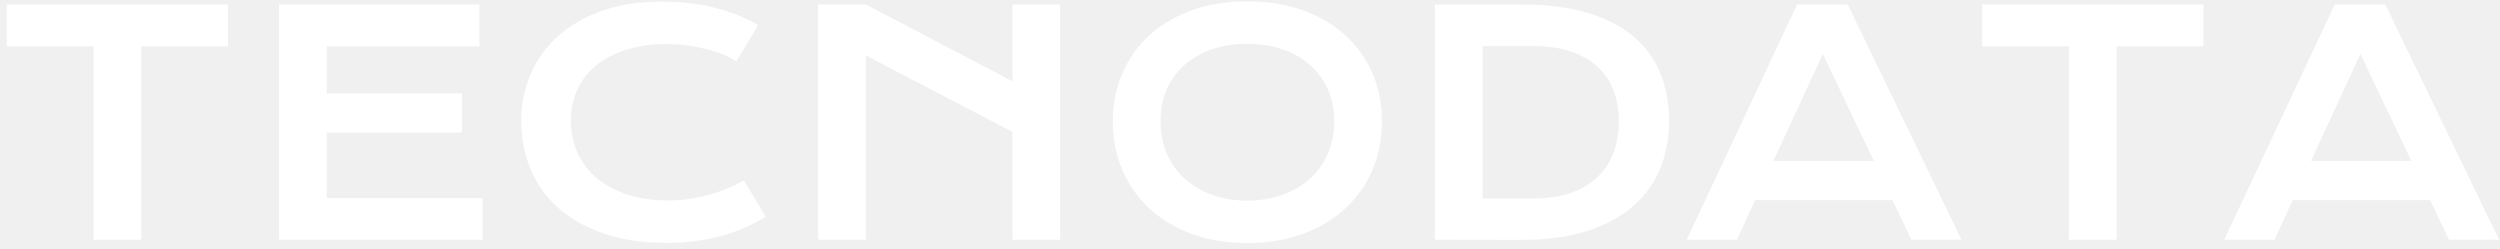
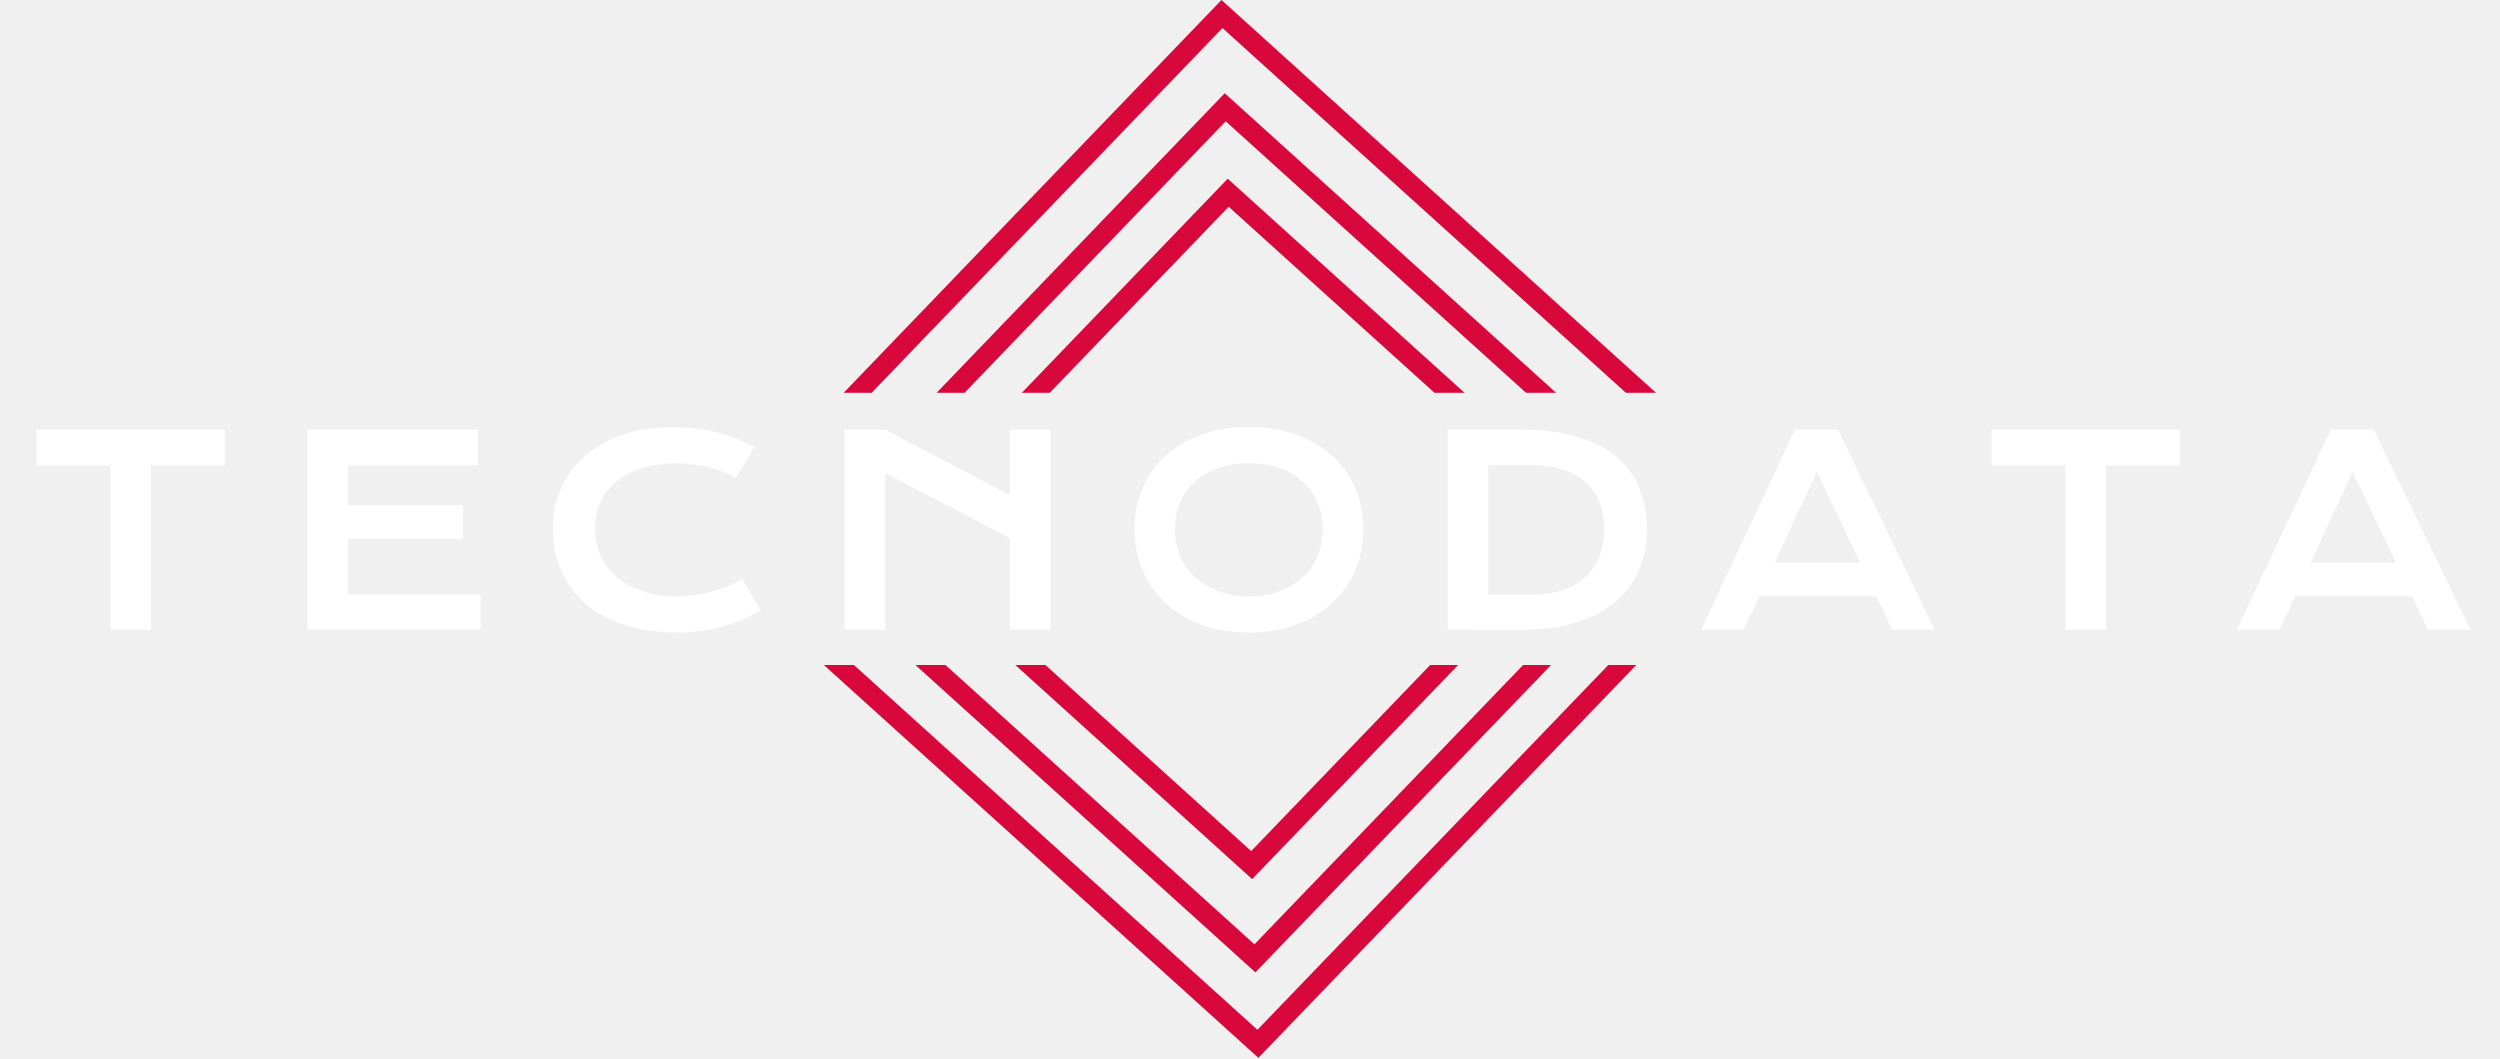
- <svg xmlns="http://www.w3.org/2000/svg" width="292" height="29" viewBox="0 0 292 29" fill="none">
-   <path d="M10.922 5.412H0.779V0.525H26.637V5.412H16.494V28H10.922V5.412ZM32.596 0.525H55.992V5.412H38.168V10.896H53.953V15.484H38.168V23.131H56.361V28H32.596V0.525ZM60.879 14.096C60.879 12.139 61.248 10.316 61.986 8.629C62.725 6.93 63.791 5.459 65.186 4.217C66.592 2.963 68.303 1.979 70.318 1.264C72.346 0.549 74.637 0.191 77.191 0.191C79.43 0.191 81.481 0.42 83.344 0.877C85.219 1.322 86.959 2.008 88.564 2.934L85.998 7.152C85.518 6.836 84.961 6.555 84.328 6.309C83.707 6.062 83.039 5.857 82.324 5.693C81.621 5.518 80.889 5.383 80.127 5.289C79.377 5.195 78.633 5.148 77.894 5.148C76.113 5.148 74.525 5.371 73.131 5.816C71.736 6.25 70.559 6.865 69.598 7.662C68.648 8.447 67.922 9.391 67.418 10.492C66.926 11.582 66.68 12.783 66.68 14.096C66.68 15.455 66.938 16.703 67.453 17.84C67.969 18.977 68.713 19.961 69.686 20.793C70.67 21.613 71.865 22.258 73.272 22.727C74.689 23.184 76.289 23.412 78.07 23.412C78.879 23.412 79.682 23.354 80.478 23.236C81.275 23.119 82.043 22.961 82.781 22.762C83.531 22.551 84.252 22.305 84.943 22.023C85.635 21.73 86.279 21.414 86.877 21.074L89.443 25.293C87.943 26.254 86.209 27.01 84.24 27.561C82.272 28.1 80.18 28.369 77.965 28.369C75.141 28.369 72.662 28.006 70.529 27.279C68.397 26.541 66.615 25.533 65.186 24.256C63.756 22.967 62.678 21.455 61.951 19.721C61.236 17.975 60.879 16.1 60.879 14.096ZM95.561 0.525H101.133L118.254 9.49V0.525H123.826V28H118.254V15.396L101.133 6.484V28H95.561V0.525ZM129.979 14.184C129.979 12.109 130.359 10.211 131.121 8.488C131.883 6.766 132.949 5.289 134.32 4.059C135.703 2.816 137.355 1.855 139.277 1.176C141.211 0.496 143.35 0.156 145.693 0.156C148.025 0.156 150.158 0.496 152.092 1.176C154.025 1.855 155.678 2.816 157.049 4.059C158.432 5.289 159.504 6.766 160.266 8.488C161.027 10.211 161.408 12.109 161.408 14.184C161.408 16.27 161.027 18.186 160.266 19.932C159.504 21.666 158.432 23.16 157.049 24.414C155.678 25.668 154.025 26.646 152.092 27.35C150.158 28.041 148.025 28.387 145.693 28.387C143.35 28.387 141.211 28.041 139.277 27.35C137.355 26.646 135.703 25.668 134.32 24.414C132.949 23.16 131.883 21.666 131.121 19.932C130.359 18.186 129.979 16.27 129.979 14.184ZM135.551 14.184C135.551 15.602 135.803 16.879 136.307 18.016C136.822 19.152 137.531 20.125 138.434 20.934C139.348 21.73 140.42 22.346 141.65 22.779C142.893 23.213 144.24 23.43 145.693 23.43C147.146 23.43 148.488 23.213 149.719 22.779C150.961 22.346 152.033 21.73 152.936 20.934C153.838 20.125 154.547 19.152 155.062 18.016C155.578 16.879 155.836 15.602 155.836 14.184C155.836 12.766 155.578 11.494 155.062 10.369C154.547 9.244 153.838 8.295 152.936 7.521C152.033 6.736 150.961 6.139 149.719 5.729C148.488 5.318 147.146 5.113 145.693 5.113C144.24 5.113 142.893 5.318 141.65 5.729C140.42 6.139 139.348 6.736 138.434 7.521C137.531 8.295 136.822 9.244 136.307 10.369C135.803 11.494 135.551 12.766 135.551 14.184ZM167.596 0.525H177.668C180.609 0.525 183.164 0.842 185.332 1.475C187.5 2.107 189.293 3.016 190.711 4.199C192.141 5.371 193.201 6.801 193.893 8.488C194.596 10.164 194.947 12.051 194.947 14.148C194.947 16.141 194.602 17.986 193.91 19.686C193.219 21.373 192.164 22.838 190.746 24.08C189.328 25.311 187.535 26.277 185.367 26.98C183.199 27.672 180.645 28.018 177.703 28.018L167.596 28V0.525ZM179.039 23.184C180.703 23.184 182.162 22.973 183.416 22.551C184.67 22.117 185.713 21.508 186.545 20.723C187.389 19.938 188.021 18.988 188.443 17.875C188.865 16.762 189.076 15.52 189.076 14.148C189.076 12.801 188.865 11.588 188.443 10.51C188.021 9.42 187.389 8.5 186.545 7.75C185.713 6.988 184.67 6.402 183.416 5.992C182.162 5.582 180.703 5.377 179.039 5.377H173.168V23.184H179.039ZM209.906 0.525H215.812L229.102 28H223.248L221.051 23.377H205.002L202.875 28H197.004L209.906 0.525ZM218.854 18.789L212.912 6.309L207.129 18.789H218.854ZM241.652 5.412H231.51V0.525H257.367V5.412H247.225V28H241.652V5.412ZM272.695 0.525H278.602L291.891 28H286.037L283.84 23.377H267.791L265.664 28H259.793L272.695 0.525ZM281.643 18.789L275.701 6.309L269.918 18.789H281.643Z" fill="white" />
+ <svg xmlns="http://www.w3.org/2000/svg" width="248" height="105" viewBox="0 0 248 105" fill="none">
+   <path fill-rule="evenodd" clip-rule="evenodd" d="M86.461 38.969L121.265 2.783L161.291 38.969H164.272L122.651 1.341L121.168 0L119.781 1.441L83.687 38.969H86.461ZM92.907 38.969H95.68L121.588 12.033L151.383 38.969H154.364L122.974 10.591L121.491 9.25L120.104 10.692L92.907 38.969ZM145.281 38.969L123.27 19.071L121.787 17.73L120.4 19.171L101.358 38.969H104.132L121.884 20.512L142.3 38.969H145.281ZM103.7 65.97L124.116 84.428L141.868 65.97H144.642L125.6 85.769L124.213 87.21L122.73 85.869L100.719 65.97H103.7ZM93.791 65.97H90.81L123.053 95.119L124.536 96.461L125.923 95.019L153.862 65.97H151.088L124.439 93.678L93.791 65.97ZM159.539 65.97L124.735 102.157L84.708 65.97H81.727L123.349 103.599L124.832 104.94L126.219 103.499L162.313 65.97H159.539Z" fill="#D9083C" />
+   <path d="M10.955 46.156H3.629V42.627H22.304V46.156H14.979V62.469H10.955V46.156ZM30.508 42.627H47.406V46.156H34.532V50.117H45.933V53.43H34.532V58.953H47.672V62.469H30.508V42.627ZM54.835 52.427C54.835 51.014 55.101 49.698 55.635 48.479C56.168 47.252 56.938 46.19 57.945 45.293C58.961 44.387 60.196 43.676 61.652 43.16C63.116 42.644 64.771 42.385 66.616 42.385C68.233 42.385 69.714 42.55 71.059 42.881C72.413 43.202 73.67 43.697 74.83 44.366L72.976 47.413C72.629 47.184 72.227 46.981 71.77 46.803C71.322 46.626 70.839 46.478 70.323 46.359C69.815 46.232 69.286 46.135 68.736 46.067C68.195 45.999 67.657 45.965 67.124 45.965C65.837 45.965 64.691 46.126 63.683 46.448C62.676 46.761 61.826 47.205 61.132 47.781C60.446 48.348 59.921 49.029 59.557 49.825C59.202 50.612 59.024 51.48 59.024 52.427C59.024 53.409 59.21 54.311 59.583 55.132C59.955 55.953 60.493 56.663 61.195 57.264C61.906 57.857 62.769 58.322 63.785 58.661C64.809 58.991 65.964 59.156 67.251 59.156C67.835 59.156 68.415 59.114 68.99 59.029C69.566 58.944 70.12 58.83 70.653 58.686C71.195 58.534 71.715 58.356 72.215 58.153C72.714 57.941 73.18 57.713 73.611 57.468L75.465 60.514C74.381 61.208 73.129 61.754 71.707 62.152C70.285 62.541 68.774 62.736 67.175 62.736C65.135 62.736 63.345 62.474 61.804 61.949C60.264 61.416 58.978 60.688 57.945 59.765C56.913 58.834 56.134 57.742 55.609 56.49C55.093 55.229 54.835 53.875 54.835 52.427ZM83.783 42.627H87.807L100.172 49.101V42.627H104.197V62.469H100.172V53.367L87.807 46.93V62.469H83.783V42.627ZM112.54 52.491C112.54 50.993 112.815 49.622 113.365 48.378C113.915 47.133 114.686 46.067 115.676 45.178C116.674 44.281 117.868 43.587 119.256 43.096C120.652 42.605 122.197 42.36 123.89 42.36C125.574 42.36 127.114 42.605 128.511 43.096C129.907 43.587 131.101 44.281 132.091 45.178C133.09 46.067 133.864 47.133 134.414 48.378C134.964 49.622 135.239 50.993 135.239 52.491C135.239 53.997 134.964 55.381 134.414 56.642C133.864 57.895 133.09 58.974 132.091 59.88C131.101 60.785 129.907 61.492 128.511 62C127.114 62.499 125.574 62.749 123.89 62.749C122.197 62.749 120.652 62.499 119.256 62C117.868 61.492 116.674 60.785 115.676 59.88C114.686 58.974 113.915 57.895 113.365 56.642C112.815 55.381 112.54 53.997 112.54 52.491ZM116.564 52.491C116.564 53.515 116.746 54.438 117.11 55.258C117.483 56.079 117.995 56.782 118.646 57.366C119.307 57.941 120.081 58.386 120.97 58.699C121.867 59.012 122.84 59.169 123.89 59.169C124.939 59.169 125.908 59.012 126.797 58.699C127.694 58.386 128.468 57.941 129.12 57.366C129.772 56.782 130.284 56.079 130.656 55.258C131.029 54.438 131.215 53.515 131.215 52.491C131.215 51.467 131.029 50.548 130.656 49.736C130.284 48.923 129.772 48.238 129.12 47.679C128.468 47.112 127.694 46.681 126.797 46.385C125.908 46.088 124.939 45.94 123.89 45.94C122.84 45.94 121.867 46.088 120.97 46.385C120.081 46.681 119.307 47.112 118.646 47.679C117.995 48.238 117.483 48.923 117.11 49.736C116.746 50.548 116.564 51.467 116.564 52.491ZM143.608 42.627H150.882C153.007 42.627 154.852 42.855 156.418 43.312C157.983 43.769 159.278 44.425 160.302 45.28C161.335 46.126 162.101 47.159 162.6 48.378C163.108 49.588 163.362 50.95 163.362 52.465C163.362 53.904 163.112 55.237 162.613 56.465C162.114 57.683 161.352 58.741 160.328 59.638C159.304 60.527 158.009 61.225 156.443 61.733C154.877 62.232 153.032 62.482 150.908 62.482L143.608 62.469V42.627ZM151.873 58.991C153.074 58.991 154.128 58.839 155.034 58.534C155.939 58.221 156.693 57.781 157.294 57.214C157.903 56.647 158.36 55.961 158.665 55.157C158.969 54.353 159.122 53.456 159.122 52.465C159.122 51.492 158.969 50.616 158.665 49.838C158.36 49.05 157.903 48.386 157.294 47.844C156.693 47.294 155.939 46.871 155.034 46.575C154.128 46.279 153.074 46.131 151.873 46.131H147.632V58.991H151.873ZM178.066 42.627H182.331L191.929 62.469H187.701L186.114 59.131H174.524L172.987 62.469H168.747L178.066 42.627ZM184.528 55.817L180.237 46.803L176.06 55.817H184.528ZM204.893 46.156H197.568V42.627H216.243V46.156H208.918V62.469H204.893V46.156ZM231.213 42.627H235.479L245.077 62.469H240.849L239.262 59.131H227.671L226.135 62.469H221.895L231.213 42.627ZM237.675 55.817L233.384 46.803L229.207 55.817H237.675Z" fill="white" />
</svg>
